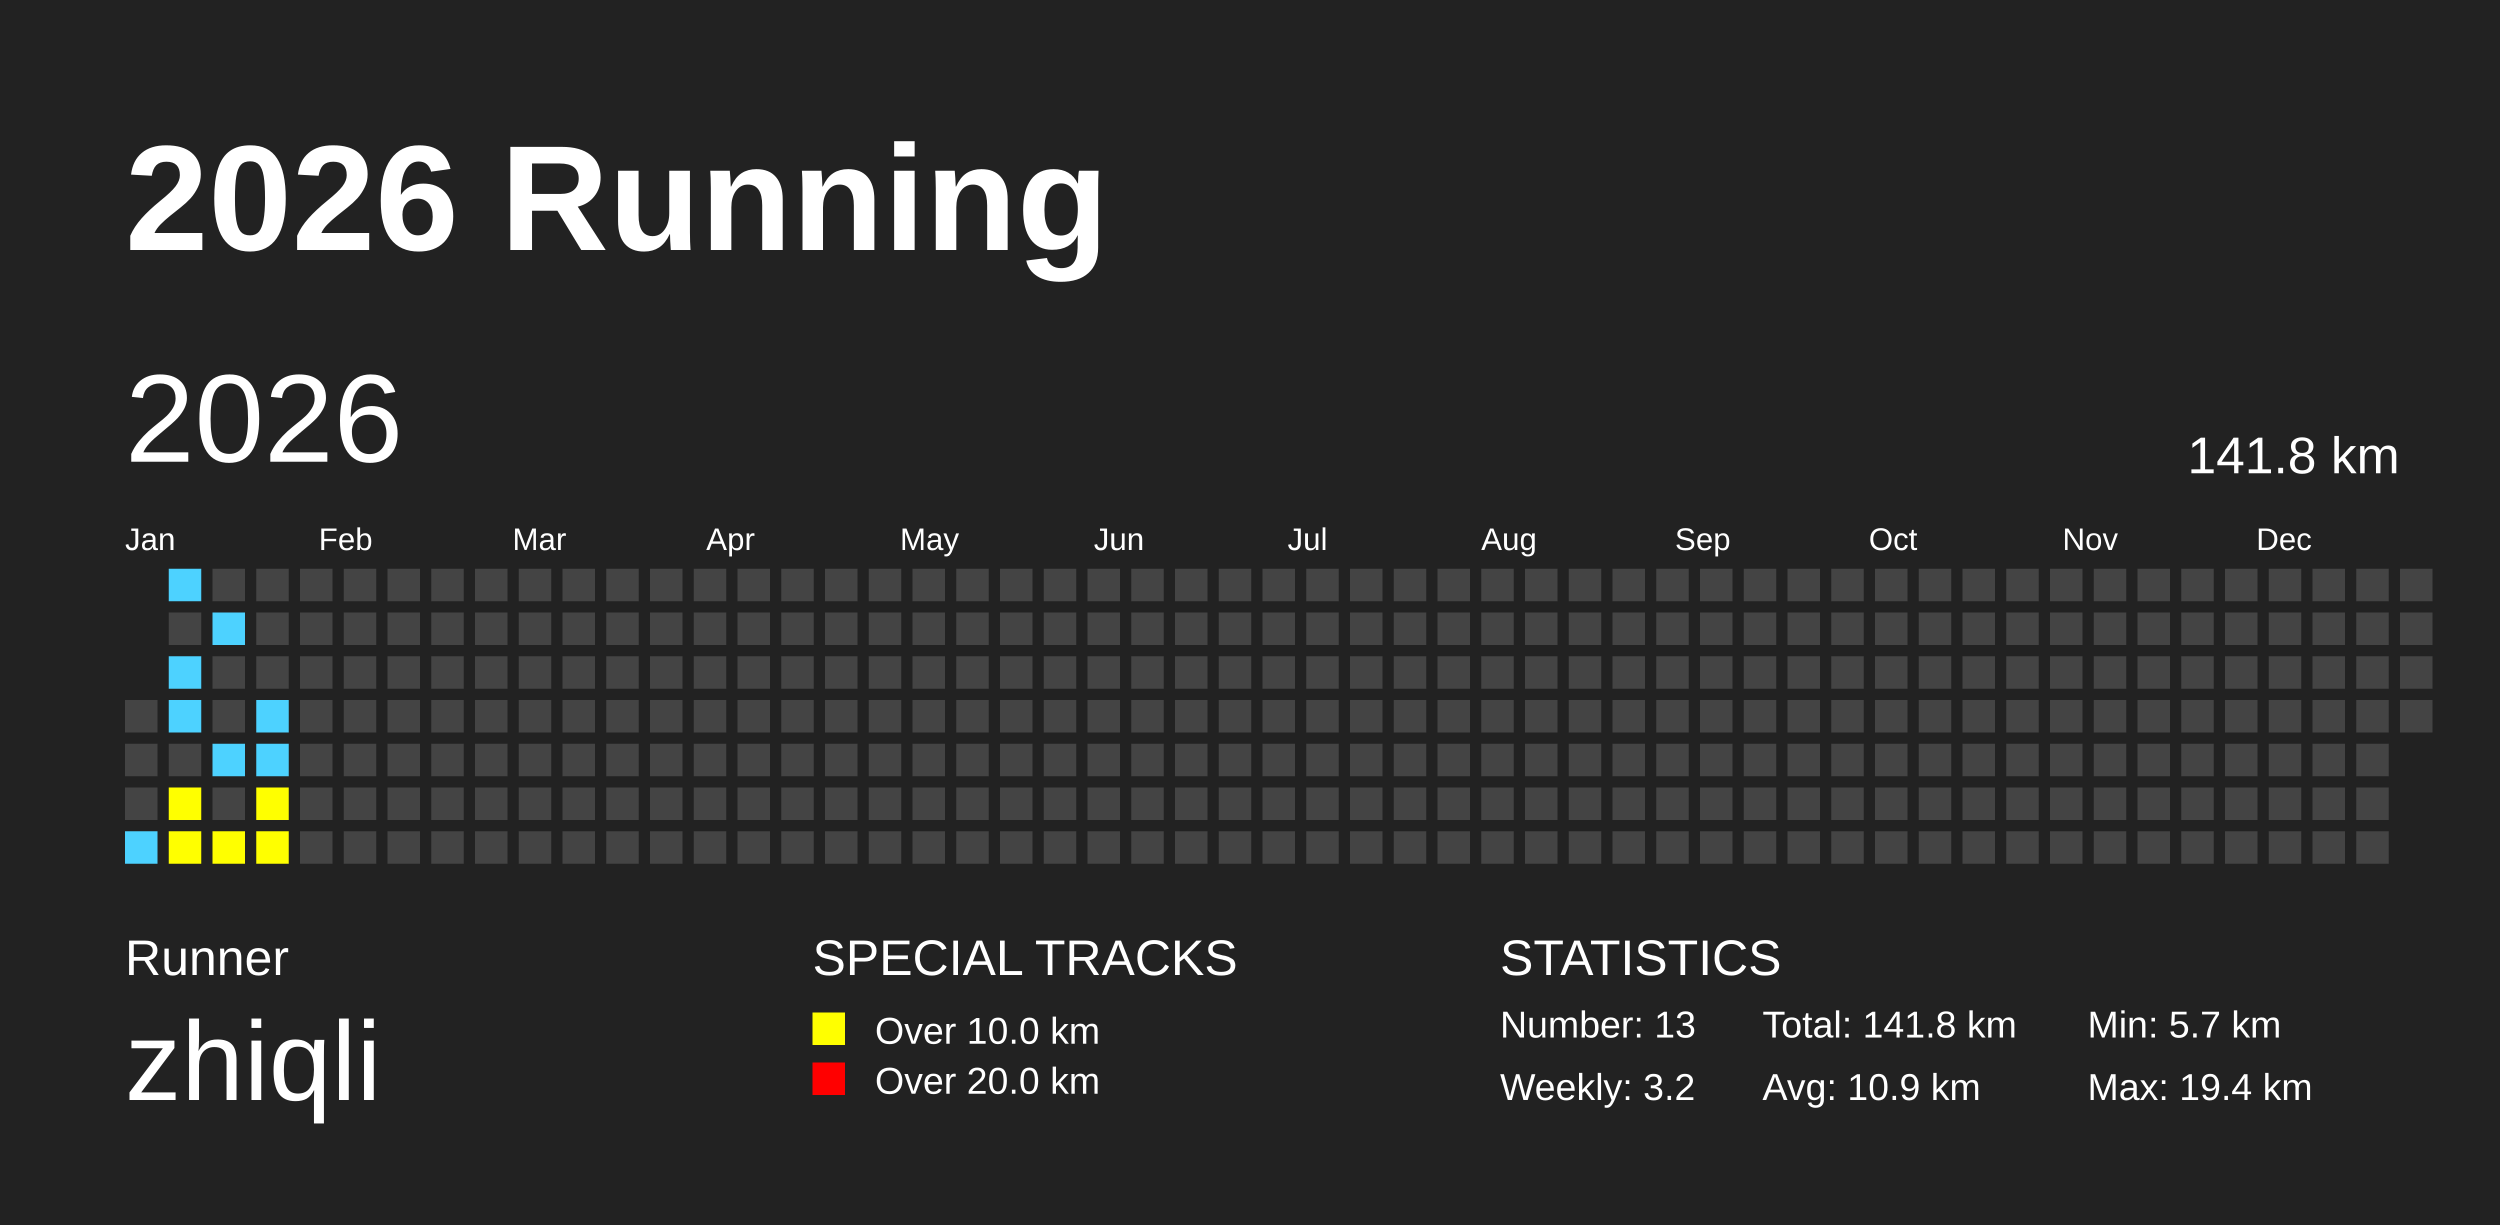
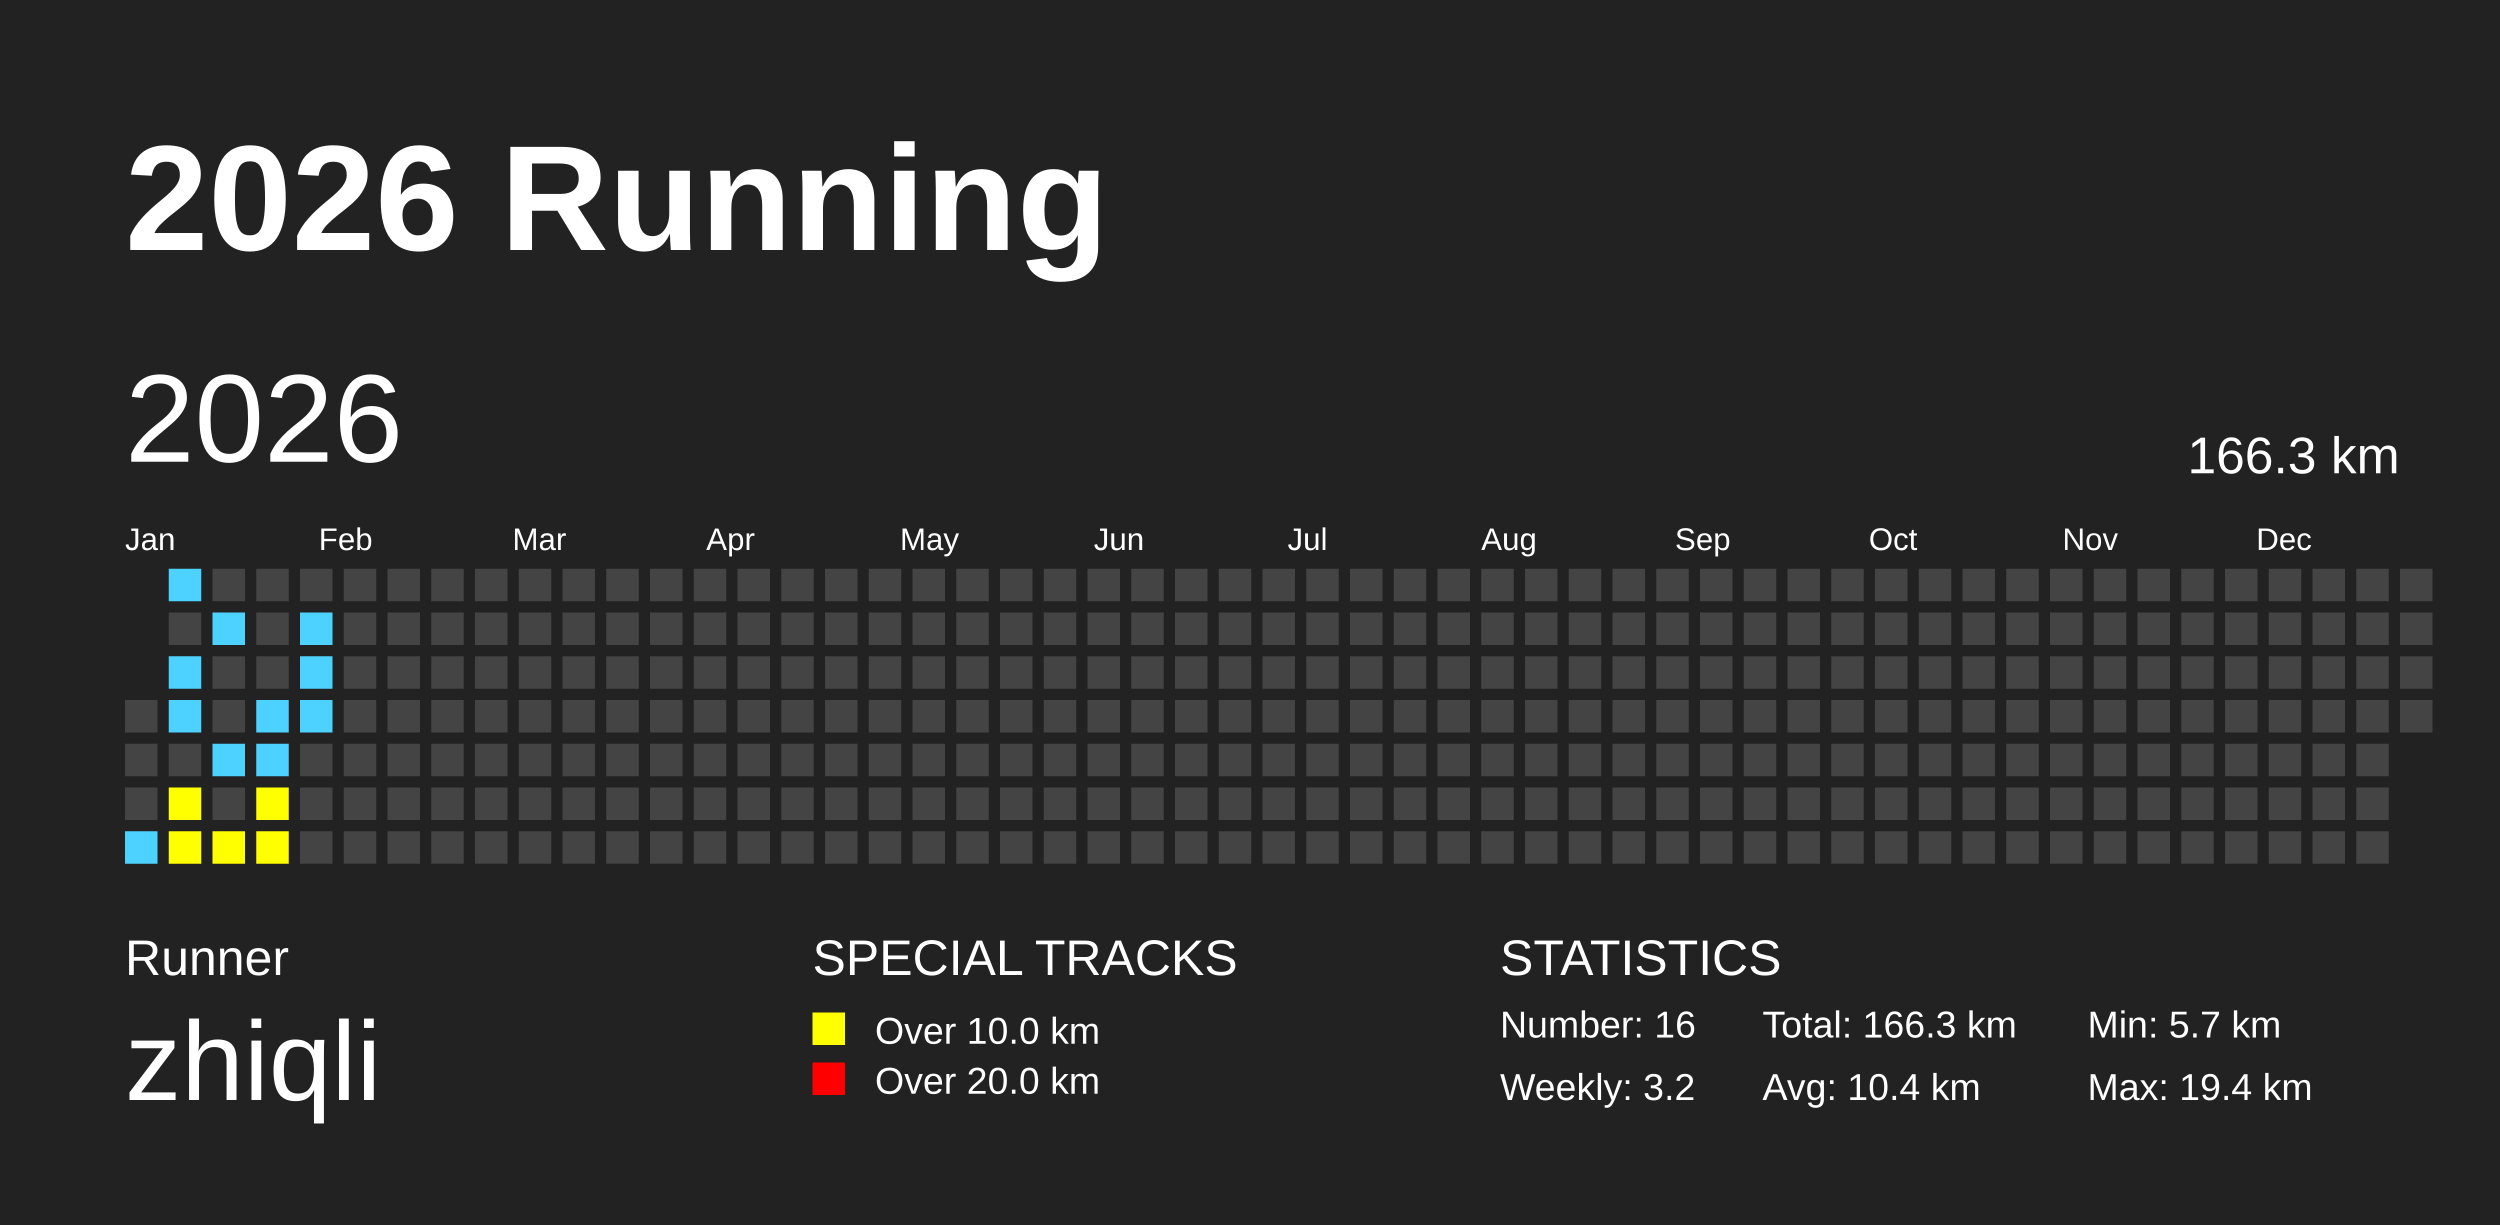
<svg xmlns="http://www.w3.org/2000/svg" baseProfile="full" height="98mm" version="1.1" viewBox="0,0,200,98" width="200mm">
  <defs />
  <rect fill="#222222" height="98" width="200" x="0" y="0" />
  <text fill="#FFFFFF" style="font-size:12px; font-family:Arial; font-weight:bold;" x="10" y="20">2026 Running</text>
  <text fill="#FFFFFF" style="font-size:4px; font-family:Arial" x="10" y="78">Runner</text>
  <text fill="#FFFFFF" style="font-size:9px; font-family:Arial" x="10" y="88">zhiqli</text>
  <text fill="#FFFFFF" style="font-size:4px; font-family:Arial" x="65" y="78">SPECIAL TRACKS</text>
  <rect fill="yellow" height="2.6" width="2.6" x="65" y="81" />
  <text fill="#FFFFFF" style="font-size:3px; font-family:Arial" x="70" y="83.5">Over 10.0 km</text>
  <rect fill="red" height="2.6" width="2.6" x="65" y="85" />
  <text fill="#FFFFFF" style="font-size:3px; font-family:Arial" x="70" y="87.5">Over 20.0 km</text>
  <text fill="#FFFFFF" style="font-size:4px; font-family:Arial" x="120" y="78">STATISTICS</text>
-   <text fill="#FFFFFF" style="font-size:3px; font-family:Arial" x="120" y="83">Number: 13</text>
+   <text fill="#FFFFFF" style="font-size:3px; font-family:Arial" x="120" y="83">Number: 16</text>
  <text fill="#FFFFFF" style="font-size:3px; font-family:Arial" x="120" y="88">Weekly: 3.2</text>
-   <text fill="#FFFFFF" style="font-size:3px; font-family:Arial" x="141" y="83">Total: 141.8 km</text>
-   <text fill="#FFFFFF" style="font-size:3px; font-family:Arial" x="141" y="88">Avg: 10.9 km</text>
+   <text fill="#FFFFFF" style="font-size:3px; font-family:Arial" x="141" y="83">Total: 166.3 km</text>
+   <text fill="#FFFFFF" style="font-size:3px; font-family:Arial" x="141" y="88">Avg: 10.4 km</text>
  <text fill="#FFFFFF" style="font-size:3px; font-family:Arial" x="167" y="83">Min: 5.7 km</text>
  <text fill="#FFFFFF" style="font-size:3px; font-family:Arial" x="167" y="88">Max: 19.4 km</text>
  <text dominant-baseline="hanging" fill="#FFFFFF" style="font-size:10.0px; font-family:Arial;" x="10" y="30">2026</text>
-   <text dominant-baseline="hanging" fill="#FFFFFF" style="font-size:4.125px; font-family:Arial;" x="175" y="35">141.8 km</text>
+   <text dominant-baseline="hanging" fill="#FFFFFF" style="font-size:4.125px; font-family:Arial;" x="175" y="35">166.3 km</text>
  <text fill="#FFFFFF" style="font-size:2.5px; font-family:Arial" x="10.0" y="44">Jan</text>
  <text fill="#FFFFFF" style="font-size:2.5px; font-family:Arial" x="25.5" y="44">Feb</text>
  <text fill="#FFFFFF" style="font-size:2.5px; font-family:Arial" x="41.0" y="44">Mar</text>
  <text fill="#FFFFFF" style="font-size:2.5px; font-family:Arial" x="56.5" y="44">Apr</text>
  <text fill="#FFFFFF" style="font-size:2.5px; font-family:Arial" x="72.0" y="44">May</text>
  <text fill="#FFFFFF" style="font-size:2.5px; font-family:Arial" x="87.5" y="44">Jun</text>
  <text fill="#FFFFFF" style="font-size:2.5px; font-family:Arial" x="103.0" y="44">Jul</text>
  <text fill="#FFFFFF" style="font-size:2.5px; font-family:Arial" x="118.5" y="44">Aug</text>
  <text fill="#FFFFFF" style="font-size:2.5px; font-family:Arial" x="134.0" y="44">Sep</text>
  <text fill="#FFFFFF" style="font-size:2.5px; font-family:Arial" x="149.5" y="44">Oct</text>
  <text fill="#FFFFFF" style="font-size:2.5px; font-family:Arial" x="165.0" y="44">Nov</text>
  <text fill="#FFFFFF" style="font-size:2.5px; font-family:Arial" x="180.5" y="44">Dec</text>
  <rect fill="#444444" height="2.6" width="2.6" x="10.0" y="56.0" />
  <rect fill="#444444" height="2.6" width="2.6" x="10.0" y="59.5" />
  <rect fill="#444444" height="2.6" width="2.6" x="10.0" y="63.0" />
  <rect fill="#4DD2FF" height="2.6" width="2.6" x="10.0" y="66.5" />
  <rect fill="#4DD2FF" height="2.6" width="2.6" x="13.5" y="45.5" />
  <rect fill="#444444" height="2.6" width="2.6" x="13.5" y="49.0" />
  <rect fill="#4DD2FF" height="2.6" width="2.6" x="13.5" y="52.5" />
  <rect fill="#4DD2FF" height="2.6" width="2.6" x="13.5" y="56.0" />
  <rect fill="#444444" height="2.6" width="2.6" x="13.5" y="59.5" />
  <rect fill="yellow" height="2.6" width="2.6" x="13.5" y="63.0" />
  <rect fill="yellow" height="2.6" width="2.6" x="13.5" y="66.5" />
  <rect fill="#444444" height="2.6" width="2.6" x="17.0" y="45.5" />
  <rect fill="#4DD2FF" height="2.6" width="2.6" x="17.0" y="49.0" />
  <rect fill="#444444" height="2.6" width="2.6" x="17.0" y="52.5" />
  <rect fill="#444444" height="2.6" width="2.6" x="17.0" y="56.0" />
  <rect fill="#4DD2FF" height="2.6" width="2.6" x="17.0" y="59.5" />
  <rect fill="#444444" height="2.6" width="2.6" x="17.0" y="63.0" />
  <rect fill="yellow" height="2.6" width="2.6" x="17.0" y="66.5" />
  <rect fill="#444444" height="2.6" width="2.6" x="20.5" y="45.5" />
  <rect fill="#444444" height="2.6" width="2.6" x="20.5" y="49.0" />
  <rect fill="#444444" height="2.6" width="2.6" x="20.5" y="52.5" />
  <rect fill="#4DD2FF" height="2.6" width="2.6" x="20.5" y="56.0" />
  <rect fill="#4DD2FF" height="2.6" width="2.6" x="20.5" y="59.5" />
  <rect fill="yellow" height="2.6" width="2.6" x="20.5" y="63.0" />
  <rect fill="yellow" height="2.6" width="2.6" x="20.5" y="66.5" />
  <rect fill="#444444" height="2.6" width="2.6" x="24.0" y="45.5" />
-   <rect fill="#444444" height="2.6" width="2.6" x="24.0" y="49.0" />
-   <rect fill="#444444" height="2.6" width="2.6" x="24.0" y="52.5" />
-   <rect fill="#444444" height="2.6" width="2.6" x="24.0" y="56.0" />
+   <rect fill="#4DD2FF" height="2.6" width="2.6" x="24.0" y="49.0" />
+   <rect fill="#4DD2FF" height="2.6" width="2.6" x="24.0" y="52.5" />
+   <rect fill="#4DD2FF" height="2.6" width="2.6" x="24.0" y="56.0" />
  <rect fill="#444444" height="2.6" width="2.6" x="24.0" y="59.5" />
  <rect fill="#444444" height="2.6" width="2.6" x="24.0" y="63.0" />
  <rect fill="#444444" height="2.6" width="2.6" x="24.0" y="66.5" />
  <rect fill="#444444" height="2.6" width="2.6" x="27.5" y="45.5" />
  <rect fill="#444444" height="2.6" width="2.6" x="27.5" y="49.0" />
  <rect fill="#444444" height="2.6" width="2.6" x="27.5" y="52.5" />
  <rect fill="#444444" height="2.6" width="2.6" x="27.5" y="56.0" />
  <rect fill="#444444" height="2.6" width="2.6" x="27.5" y="59.5" />
  <rect fill="#444444" height="2.6" width="2.6" x="27.5" y="63.0" />
  <rect fill="#444444" height="2.6" width="2.6" x="27.5" y="66.5" />
  <rect fill="#444444" height="2.6" width="2.6" x="31.0" y="45.5" />
  <rect fill="#444444" height="2.6" width="2.6" x="31.0" y="49.0" />
  <rect fill="#444444" height="2.6" width="2.6" x="31.0" y="52.5" />
  <rect fill="#444444" height="2.6" width="2.6" x="31.0" y="56.0" />
  <rect fill="#444444" height="2.6" width="2.6" x="31.0" y="59.5" />
  <rect fill="#444444" height="2.6" width="2.6" x="31.0" y="63.0" />
  <rect fill="#444444" height="2.6" width="2.6" x="31.0" y="66.5" />
  <rect fill="#444444" height="2.6" width="2.6" x="34.5" y="45.5" />
  <rect fill="#444444" height="2.6" width="2.6" x="34.5" y="49.0" />
  <rect fill="#444444" height="2.6" width="2.6" x="34.5" y="52.5" />
  <rect fill="#444444" height="2.6" width="2.6" x="34.5" y="56.0" />
  <rect fill="#444444" height="2.6" width="2.6" x="34.5" y="59.5" />
  <rect fill="#444444" height="2.6" width="2.6" x="34.5" y="63.0" />
  <rect fill="#444444" height="2.6" width="2.6" x="34.5" y="66.5" />
  <rect fill="#444444" height="2.6" width="2.6" x="38.0" y="45.5" />
  <rect fill="#444444" height="2.6" width="2.6" x="38.0" y="49.0" />
  <rect fill="#444444" height="2.6" width="2.6" x="38.0" y="52.5" />
  <rect fill="#444444" height="2.6" width="2.6" x="38.0" y="56.0" />
  <rect fill="#444444" height="2.6" width="2.6" x="38.0" y="59.5" />
  <rect fill="#444444" height="2.6" width="2.6" x="38.0" y="63.0" />
  <rect fill="#444444" height="2.6" width="2.6" x="38.0" y="66.5" />
  <rect fill="#444444" height="2.6" width="2.6" x="41.5" y="45.5" />
  <rect fill="#444444" height="2.6" width="2.6" x="41.5" y="49.0" />
  <rect fill="#444444" height="2.6" width="2.6" x="41.5" y="52.5" />
  <rect fill="#444444" height="2.6" width="2.6" x="41.5" y="56.0" />
  <rect fill="#444444" height="2.6" width="2.6" x="41.5" y="59.5" />
  <rect fill="#444444" height="2.6" width="2.6" x="41.5" y="63.0" />
  <rect fill="#444444" height="2.6" width="2.6" x="41.5" y="66.5" />
  <rect fill="#444444" height="2.6" width="2.6" x="45.0" y="45.5" />
  <rect fill="#444444" height="2.6" width="2.6" x="45.0" y="49.0" />
  <rect fill="#444444" height="2.6" width="2.6" x="45.0" y="52.5" />
  <rect fill="#444444" height="2.6" width="2.6" x="45.0" y="56.0" />
  <rect fill="#444444" height="2.6" width="2.6" x="45.0" y="59.5" />
  <rect fill="#444444" height="2.6" width="2.6" x="45.0" y="63.0" />
  <rect fill="#444444" height="2.6" width="2.6" x="45.0" y="66.5" />
  <rect fill="#444444" height="2.6" width="2.6" x="48.5" y="45.5" />
  <rect fill="#444444" height="2.6" width="2.6" x="48.5" y="49.0" />
  <rect fill="#444444" height="2.6" width="2.6" x="48.5" y="52.5" />
  <rect fill="#444444" height="2.6" width="2.6" x="48.5" y="56.0" />
  <rect fill="#444444" height="2.6" width="2.6" x="48.5" y="59.5" />
  <rect fill="#444444" height="2.6" width="2.6" x="48.5" y="63.0" />
  <rect fill="#444444" height="2.6" width="2.6" x="48.5" y="66.5" />
  <rect fill="#444444" height="2.6" width="2.6" x="52.0" y="45.5" />
  <rect fill="#444444" height="2.6" width="2.6" x="52.0" y="49.0" />
  <rect fill="#444444" height="2.6" width="2.6" x="52.0" y="52.5" />
  <rect fill="#444444" height="2.6" width="2.6" x="52.0" y="56.0" />
  <rect fill="#444444" height="2.6" width="2.6" x="52.0" y="59.5" />
  <rect fill="#444444" height="2.6" width="2.6" x="52.0" y="63.0" />
  <rect fill="#444444" height="2.6" width="2.6" x="52.0" y="66.5" />
  <rect fill="#444444" height="2.6" width="2.6" x="55.5" y="45.5" />
  <rect fill="#444444" height="2.6" width="2.6" x="55.5" y="49.0" />
  <rect fill="#444444" height="2.6" width="2.6" x="55.5" y="52.5" />
  <rect fill="#444444" height="2.6" width="2.6" x="55.5" y="56.0" />
  <rect fill="#444444" height="2.6" width="2.6" x="55.5" y="59.5" />
  <rect fill="#444444" height="2.6" width="2.6" x="55.5" y="63.0" />
  <rect fill="#444444" height="2.6" width="2.6" x="55.5" y="66.5" />
  <rect fill="#444444" height="2.6" width="2.6" x="59.0" y="45.5" />
  <rect fill="#444444" height="2.6" width="2.6" x="59.0" y="49.0" />
  <rect fill="#444444" height="2.6" width="2.6" x="59.0" y="52.5" />
  <rect fill="#444444" height="2.6" width="2.6" x="59.0" y="56.0" />
  <rect fill="#444444" height="2.6" width="2.6" x="59.0" y="59.5" />
  <rect fill="#444444" height="2.6" width="2.6" x="59.0" y="63.0" />
  <rect fill="#444444" height="2.6" width="2.6" x="59.0" y="66.5" />
  <rect fill="#444444" height="2.6" width="2.6" x="62.5" y="45.5" />
  <rect fill="#444444" height="2.6" width="2.6" x="62.5" y="49.0" />
  <rect fill="#444444" height="2.6" width="2.6" x="62.5" y="52.5" />
  <rect fill="#444444" height="2.6" width="2.6" x="62.5" y="56.0" />
  <rect fill="#444444" height="2.6" width="2.6" x="62.5" y="59.5" />
  <rect fill="#444444" height="2.6" width="2.6" x="62.5" y="63.0" />
  <rect fill="#444444" height="2.6" width="2.6" x="62.5" y="66.5" />
  <rect fill="#444444" height="2.6" width="2.6" x="66.0" y="45.5" />
  <rect fill="#444444" height="2.6" width="2.6" x="66.0" y="49.0" />
  <rect fill="#444444" height="2.6" width="2.6" x="66.0" y="52.5" />
  <rect fill="#444444" height="2.6" width="2.6" x="66.0" y="56.0" />
  <rect fill="#444444" height="2.6" width="2.6" x="66.0" y="59.5" />
  <rect fill="#444444" height="2.6" width="2.6" x="66.0" y="63.0" />
  <rect fill="#444444" height="2.6" width="2.6" x="66.0" y="66.5" />
  <rect fill="#444444" height="2.6" width="2.6" x="69.5" y="45.5" />
  <rect fill="#444444" height="2.6" width="2.6" x="69.5" y="49.0" />
  <rect fill="#444444" height="2.6" width="2.6" x="69.5" y="52.5" />
  <rect fill="#444444" height="2.6" width="2.6" x="69.5" y="56.0" />
  <rect fill="#444444" height="2.6" width="2.6" x="69.5" y="59.5" />
  <rect fill="#444444" height="2.6" width="2.6" x="69.5" y="63.0" />
  <rect fill="#444444" height="2.6" width="2.6" x="69.5" y="66.5" />
  <rect fill="#444444" height="2.6" width="2.6" x="73.0" y="45.5" />
  <rect fill="#444444" height="2.6" width="2.6" x="73.0" y="49.0" />
  <rect fill="#444444" height="2.6" width="2.6" x="73.0" y="52.5" />
  <rect fill="#444444" height="2.6" width="2.6" x="73.0" y="56.0" />
  <rect fill="#444444" height="2.6" width="2.6" x="73.0" y="59.5" />
  <rect fill="#444444" height="2.6" width="2.6" x="73.0" y="63.0" />
  <rect fill="#444444" height="2.6" width="2.6" x="73.0" y="66.5" />
  <rect fill="#444444" height="2.6" width="2.6" x="76.5" y="45.5" />
  <rect fill="#444444" height="2.6" width="2.6" x="76.5" y="49.0" />
  <rect fill="#444444" height="2.6" width="2.6" x="76.5" y="52.5" />
  <rect fill="#444444" height="2.6" width="2.6" x="76.5" y="56.0" />
  <rect fill="#444444" height="2.6" width="2.6" x="76.5" y="59.5" />
  <rect fill="#444444" height="2.6" width="2.6" x="76.5" y="63.0" />
  <rect fill="#444444" height="2.6" width="2.6" x="76.5" y="66.5" />
  <rect fill="#444444" height="2.6" width="2.6" x="80.0" y="45.5" />
  <rect fill="#444444" height="2.6" width="2.6" x="80.0" y="49.0" />
  <rect fill="#444444" height="2.6" width="2.6" x="80.0" y="52.5" />
  <rect fill="#444444" height="2.6" width="2.6" x="80.0" y="56.0" />
  <rect fill="#444444" height="2.6" width="2.6" x="80.0" y="59.5" />
  <rect fill="#444444" height="2.6" width="2.6" x="80.0" y="63.0" />
  <rect fill="#444444" height="2.6" width="2.6" x="80.0" y="66.5" />
  <rect fill="#444444" height="2.6" width="2.6" x="83.5" y="45.5" />
  <rect fill="#444444" height="2.6" width="2.6" x="83.5" y="49.0" />
  <rect fill="#444444" height="2.6" width="2.6" x="83.5" y="52.5" />
  <rect fill="#444444" height="2.6" width="2.6" x="83.5" y="56.0" />
  <rect fill="#444444" height="2.6" width="2.6" x="83.5" y="59.5" />
  <rect fill="#444444" height="2.6" width="2.6" x="83.5" y="63.0" />
  <rect fill="#444444" height="2.6" width="2.6" x="83.5" y="66.5" />
  <rect fill="#444444" height="2.6" width="2.6" x="87.0" y="45.5" />
  <rect fill="#444444" height="2.6" width="2.6" x="87.0" y="49.0" />
  <rect fill="#444444" height="2.6" width="2.6" x="87.0" y="52.5" />
  <rect fill="#444444" height="2.6" width="2.6" x="87.0" y="56.0" />
  <rect fill="#444444" height="2.6" width="2.6" x="87.0" y="59.5" />
  <rect fill="#444444" height="2.6" width="2.6" x="87.0" y="63.0" />
  <rect fill="#444444" height="2.6" width="2.6" x="87.0" y="66.5" />
  <rect fill="#444444" height="2.6" width="2.6" x="90.5" y="45.5" />
  <rect fill="#444444" height="2.6" width="2.6" x="90.5" y="49.0" />
  <rect fill="#444444" height="2.6" width="2.6" x="90.5" y="52.5" />
  <rect fill="#444444" height="2.6" width="2.6" x="90.5" y="56.0" />
  <rect fill="#444444" height="2.6" width="2.6" x="90.5" y="59.5" />
  <rect fill="#444444" height="2.6" width="2.6" x="90.5" y="63.0" />
  <rect fill="#444444" height="2.6" width="2.6" x="90.5" y="66.5" />
  <rect fill="#444444" height="2.6" width="2.6" x="94.0" y="45.5" />
  <rect fill="#444444" height="2.6" width="2.6" x="94.0" y="49.0" />
  <rect fill="#444444" height="2.6" width="2.6" x="94.0" y="52.5" />
  <rect fill="#444444" height="2.6" width="2.6" x="94.0" y="56.0" />
  <rect fill="#444444" height="2.6" width="2.6" x="94.0" y="59.5" />
  <rect fill="#444444" height="2.6" width="2.6" x="94.0" y="63.0" />
  <rect fill="#444444" height="2.6" width="2.6" x="94.0" y="66.5" />
  <rect fill="#444444" height="2.6" width="2.6" x="97.5" y="45.5" />
  <rect fill="#444444" height="2.6" width="2.6" x="97.5" y="49.0" />
  <rect fill="#444444" height="2.6" width="2.6" x="97.5" y="52.5" />
  <rect fill="#444444" height="2.6" width="2.6" x="97.5" y="56.0" />
  <rect fill="#444444" height="2.6" width="2.6" x="97.5" y="59.5" />
  <rect fill="#444444" height="2.6" width="2.6" x="97.5" y="63.0" />
  <rect fill="#444444" height="2.6" width="2.6" x="97.5" y="66.5" />
  <rect fill="#444444" height="2.6" width="2.6" x="101.0" y="45.5" />
  <rect fill="#444444" height="2.6" width="2.6" x="101.0" y="49.0" />
  <rect fill="#444444" height="2.6" width="2.6" x="101.0" y="52.5" />
  <rect fill="#444444" height="2.6" width="2.6" x="101.0" y="56.0" />
  <rect fill="#444444" height="2.6" width="2.6" x="101.0" y="59.5" />
  <rect fill="#444444" height="2.6" width="2.6" x="101.0" y="63.0" />
  <rect fill="#444444" height="2.6" width="2.6" x="101.0" y="66.5" />
  <rect fill="#444444" height="2.6" width="2.6" x="104.5" y="45.5" />
  <rect fill="#444444" height="2.6" width="2.6" x="104.5" y="49.0" />
  <rect fill="#444444" height="2.6" width="2.6" x="104.5" y="52.5" />
  <rect fill="#444444" height="2.6" width="2.6" x="104.5" y="56.0" />
  <rect fill="#444444" height="2.6" width="2.6" x="104.5" y="59.5" />
  <rect fill="#444444" height="2.6" width="2.6" x="104.5" y="63.0" />
  <rect fill="#444444" height="2.6" width="2.6" x="104.5" y="66.5" />
  <rect fill="#444444" height="2.6" width="2.6" x="108.0" y="45.5" />
  <rect fill="#444444" height="2.6" width="2.6" x="108.0" y="49.0" />
  <rect fill="#444444" height="2.6" width="2.6" x="108.0" y="52.5" />
  <rect fill="#444444" height="2.6" width="2.6" x="108.0" y="56.0" />
  <rect fill="#444444" height="2.6" width="2.6" x="108.0" y="59.5" />
  <rect fill="#444444" height="2.6" width="2.6" x="108.0" y="63.0" />
  <rect fill="#444444" height="2.6" width="2.6" x="108.0" y="66.5" />
  <rect fill="#444444" height="2.6" width="2.6" x="111.5" y="45.5" />
  <rect fill="#444444" height="2.6" width="2.6" x="111.5" y="49.0" />
  <rect fill="#444444" height="2.6" width="2.6" x="111.5" y="52.5" />
  <rect fill="#444444" height="2.6" width="2.6" x="111.5" y="56.0" />
  <rect fill="#444444" height="2.6" width="2.6" x="111.5" y="59.5" />
  <rect fill="#444444" height="2.6" width="2.6" x="111.5" y="63.0" />
  <rect fill="#444444" height="2.6" width="2.6" x="111.5" y="66.5" />
  <rect fill="#444444" height="2.6" width="2.6" x="115.0" y="45.5" />
  <rect fill="#444444" height="2.6" width="2.6" x="115.0" y="49.0" />
  <rect fill="#444444" height="2.6" width="2.6" x="115.0" y="52.5" />
  <rect fill="#444444" height="2.6" width="2.6" x="115.0" y="56.0" />
  <rect fill="#444444" height="2.6" width="2.6" x="115.0" y="59.5" />
  <rect fill="#444444" height="2.6" width="2.6" x="115.0" y="63.0" />
  <rect fill="#444444" height="2.6" width="2.6" x="115.0" y="66.5" />
  <rect fill="#444444" height="2.6" width="2.6" x="118.5" y="45.5" />
  <rect fill="#444444" height="2.6" width="2.6" x="118.5" y="49.0" />
  <rect fill="#444444" height="2.6" width="2.6" x="118.5" y="52.5" />
  <rect fill="#444444" height="2.6" width="2.6" x="118.5" y="56.0" />
  <rect fill="#444444" height="2.6" width="2.6" x="118.5" y="59.5" />
  <rect fill="#444444" height="2.6" width="2.6" x="118.5" y="63.0" />
  <rect fill="#444444" height="2.6" width="2.6" x="118.5" y="66.5" />
  <rect fill="#444444" height="2.6" width="2.6" x="122.0" y="45.5" />
  <rect fill="#444444" height="2.6" width="2.6" x="122.0" y="49.0" />
  <rect fill="#444444" height="2.6" width="2.6" x="122.0" y="52.5" />
  <rect fill="#444444" height="2.6" width="2.6" x="122.0" y="56.0" />
  <rect fill="#444444" height="2.6" width="2.6" x="122.0" y="59.5" />
  <rect fill="#444444" height="2.6" width="2.6" x="122.0" y="63.0" />
  <rect fill="#444444" height="2.6" width="2.6" x="122.0" y="66.5" />
  <rect fill="#444444" height="2.6" width="2.6" x="125.5" y="45.5" />
  <rect fill="#444444" height="2.6" width="2.6" x="125.5" y="49.0" />
  <rect fill="#444444" height="2.6" width="2.6" x="125.5" y="52.5" />
  <rect fill="#444444" height="2.6" width="2.6" x="125.5" y="56.0" />
  <rect fill="#444444" height="2.6" width="2.6" x="125.5" y="59.5" />
  <rect fill="#444444" height="2.6" width="2.6" x="125.5" y="63.0" />
  <rect fill="#444444" height="2.6" width="2.6" x="125.5" y="66.5" />
  <rect fill="#444444" height="2.6" width="2.6" x="129.0" y="45.5" />
  <rect fill="#444444" height="2.6" width="2.6" x="129.0" y="49.0" />
  <rect fill="#444444" height="2.6" width="2.6" x="129.0" y="52.5" />
  <rect fill="#444444" height="2.6" width="2.6" x="129.0" y="56.0" />
  <rect fill="#444444" height="2.6" width="2.6" x="129.0" y="59.5" />
  <rect fill="#444444" height="2.6" width="2.6" x="129.0" y="63.0" />
  <rect fill="#444444" height="2.6" width="2.6" x="129.0" y="66.5" />
  <rect fill="#444444" height="2.6" width="2.6" x="132.5" y="45.5" />
  <rect fill="#444444" height="2.6" width="2.6" x="132.5" y="49.0" />
  <rect fill="#444444" height="2.6" width="2.6" x="132.5" y="52.5" />
  <rect fill="#444444" height="2.6" width="2.6" x="132.5" y="56.0" />
  <rect fill="#444444" height="2.6" width="2.6" x="132.5" y="59.5" />
  <rect fill="#444444" height="2.6" width="2.6" x="132.5" y="63.0" />
  <rect fill="#444444" height="2.6" width="2.6" x="132.5" y="66.5" />
  <rect fill="#444444" height="2.6" width="2.6" x="136.0" y="45.5" />
  <rect fill="#444444" height="2.6" width="2.6" x="136.0" y="49.0" />
  <rect fill="#444444" height="2.6" width="2.6" x="136.0" y="52.5" />
  <rect fill="#444444" height="2.6" width="2.6" x="136.0" y="56.0" />
  <rect fill="#444444" height="2.6" width="2.6" x="136.0" y="59.5" />
  <rect fill="#444444" height="2.6" width="2.6" x="136.0" y="63.0" />
  <rect fill="#444444" height="2.6" width="2.6" x="136.0" y="66.5" />
  <rect fill="#444444" height="2.6" width="2.6" x="139.5" y="45.5" />
  <rect fill="#444444" height="2.6" width="2.6" x="139.5" y="49.0" />
  <rect fill="#444444" height="2.6" width="2.6" x="139.5" y="52.5" />
  <rect fill="#444444" height="2.6" width="2.6" x="139.5" y="56.0" />
  <rect fill="#444444" height="2.6" width="2.6" x="139.5" y="59.5" />
  <rect fill="#444444" height="2.6" width="2.6" x="139.5" y="63.0" />
  <rect fill="#444444" height="2.6" width="2.6" x="139.5" y="66.5" />
  <rect fill="#444444" height="2.6" width="2.6" x="143.0" y="45.5" />
  <rect fill="#444444" height="2.6" width="2.6" x="143.0" y="49.0" />
  <rect fill="#444444" height="2.6" width="2.6" x="143.0" y="52.5" />
  <rect fill="#444444" height="2.6" width="2.6" x="143.0" y="56.0" />
  <rect fill="#444444" height="2.6" width="2.6" x="143.0" y="59.5" />
  <rect fill="#444444" height="2.6" width="2.6" x="143.0" y="63.0" />
  <rect fill="#444444" height="2.6" width="2.6" x="143.0" y="66.5" />
  <rect fill="#444444" height="2.6" width="2.6" x="146.5" y="45.5" />
  <rect fill="#444444" height="2.6" width="2.6" x="146.5" y="49.0" />
  <rect fill="#444444" height="2.6" width="2.6" x="146.5" y="52.5" />
  <rect fill="#444444" height="2.6" width="2.6" x="146.5" y="56.0" />
  <rect fill="#444444" height="2.6" width="2.6" x="146.5" y="59.5" />
  <rect fill="#444444" height="2.6" width="2.6" x="146.5" y="63.0" />
  <rect fill="#444444" height="2.6" width="2.6" x="146.5" y="66.5" />
  <rect fill="#444444" height="2.6" width="2.6" x="150.0" y="45.5" />
  <rect fill="#444444" height="2.6" width="2.6" x="150.0" y="49.0" />
  <rect fill="#444444" height="2.6" width="2.6" x="150.0" y="52.5" />
  <rect fill="#444444" height="2.6" width="2.6" x="150.0" y="56.0" />
  <rect fill="#444444" height="2.6" width="2.6" x="150.0" y="59.5" />
  <rect fill="#444444" height="2.6" width="2.6" x="150.0" y="63.0" />
  <rect fill="#444444" height="2.6" width="2.6" x="150.0" y="66.5" />
  <rect fill="#444444" height="2.6" width="2.6" x="153.5" y="45.5" />
  <rect fill="#444444" height="2.6" width="2.6" x="153.5" y="49.0" />
  <rect fill="#444444" height="2.6" width="2.6" x="153.5" y="52.5" />
  <rect fill="#444444" height="2.6" width="2.6" x="153.5" y="56.0" />
  <rect fill="#444444" height="2.6" width="2.6" x="153.5" y="59.5" />
  <rect fill="#444444" height="2.6" width="2.6" x="153.5" y="63.0" />
  <rect fill="#444444" height="2.6" width="2.6" x="153.5" y="66.5" />
  <rect fill="#444444" height="2.6" width="2.6" x="157.0" y="45.5" />
  <rect fill="#444444" height="2.6" width="2.6" x="157.0" y="49.0" />
  <rect fill="#444444" height="2.6" width="2.6" x="157.0" y="52.5" />
  <rect fill="#444444" height="2.6" width="2.6" x="157.0" y="56.0" />
  <rect fill="#444444" height="2.6" width="2.6" x="157.0" y="59.5" />
  <rect fill="#444444" height="2.6" width="2.6" x="157.0" y="63.0" />
  <rect fill="#444444" height="2.6" width="2.6" x="157.0" y="66.5" />
  <rect fill="#444444" height="2.6" width="2.6" x="160.5" y="45.5" />
  <rect fill="#444444" height="2.6" width="2.6" x="160.5" y="49.0" />
  <rect fill="#444444" height="2.6" width="2.6" x="160.5" y="52.5" />
  <rect fill="#444444" height="2.6" width="2.6" x="160.5" y="56.0" />
  <rect fill="#444444" height="2.6" width="2.6" x="160.5" y="59.5" />
  <rect fill="#444444" height="2.6" width="2.6" x="160.5" y="63.0" />
  <rect fill="#444444" height="2.6" width="2.6" x="160.5" y="66.5" />
  <rect fill="#444444" height="2.6" width="2.6" x="164.0" y="45.5" />
  <rect fill="#444444" height="2.6" width="2.6" x="164.0" y="49.0" />
  <rect fill="#444444" height="2.6" width="2.6" x="164.0" y="52.5" />
  <rect fill="#444444" height="2.6" width="2.6" x="164.0" y="56.0" />
  <rect fill="#444444" height="2.6" width="2.6" x="164.0" y="59.5" />
  <rect fill="#444444" height="2.6" width="2.6" x="164.0" y="63.0" />
  <rect fill="#444444" height="2.6" width="2.6" x="164.0" y="66.5" />
  <rect fill="#444444" height="2.6" width="2.6" x="167.5" y="45.5" />
  <rect fill="#444444" height="2.6" width="2.6" x="167.5" y="49.0" />
  <rect fill="#444444" height="2.6" width="2.6" x="167.5" y="52.5" />
  <rect fill="#444444" height="2.6" width="2.6" x="167.5" y="56.0" />
  <rect fill="#444444" height="2.6" width="2.6" x="167.5" y="59.5" />
  <rect fill="#444444" height="2.6" width="2.6" x="167.5" y="63.0" />
  <rect fill="#444444" height="2.6" width="2.6" x="167.5" y="66.5" />
  <rect fill="#444444" height="2.6" width="2.6" x="171.0" y="45.5" />
  <rect fill="#444444" height="2.6" width="2.6" x="171.0" y="49.0" />
  <rect fill="#444444" height="2.6" width="2.6" x="171.0" y="52.5" />
  <rect fill="#444444" height="2.6" width="2.6" x="171.0" y="56.0" />
  <rect fill="#444444" height="2.6" width="2.6" x="171.0" y="59.5" />
  <rect fill="#444444" height="2.6" width="2.6" x="171.0" y="63.0" />
  <rect fill="#444444" height="2.6" width="2.6" x="171.0" y="66.5" />
  <rect fill="#444444" height="2.6" width="2.6" x="174.5" y="45.5" />
  <rect fill="#444444" height="2.6" width="2.6" x="174.5" y="49.0" />
  <rect fill="#444444" height="2.6" width="2.6" x="174.5" y="52.5" />
  <rect fill="#444444" height="2.6" width="2.6" x="174.5" y="56.0" />
  <rect fill="#444444" height="2.6" width="2.6" x="174.5" y="59.5" />
  <rect fill="#444444" height="2.6" width="2.6" x="174.5" y="63.0" />
  <rect fill="#444444" height="2.6" width="2.6" x="174.5" y="66.5" />
  <rect fill="#444444" height="2.6" width="2.6" x="178.0" y="45.5" />
  <rect fill="#444444" height="2.6" width="2.6" x="178.0" y="49.0" />
  <rect fill="#444444" height="2.6" width="2.6" x="178.0" y="52.5" />
  <rect fill="#444444" height="2.6" width="2.6" x="178.0" y="56.0" />
  <rect fill="#444444" height="2.6" width="2.6" x="178.0" y="59.5" />
  <rect fill="#444444" height="2.6" width="2.6" x="178.0" y="63.0" />
  <rect fill="#444444" height="2.6" width="2.6" x="178.0" y="66.5" />
  <rect fill="#444444" height="2.6" width="2.6" x="181.5" y="45.5" />
  <rect fill="#444444" height="2.6" width="2.6" x="181.5" y="49.0" />
  <rect fill="#444444" height="2.6" width="2.6" x="181.5" y="52.5" />
  <rect fill="#444444" height="2.6" width="2.6" x="181.5" y="56.0" />
  <rect fill="#444444" height="2.6" width="2.6" x="181.5" y="59.5" />
  <rect fill="#444444" height="2.6" width="2.6" x="181.5" y="63.0" />
  <rect fill="#444444" height="2.6" width="2.6" x="181.5" y="66.5" />
  <rect fill="#444444" height="2.6" width="2.6" x="185.0" y="45.5" />
  <rect fill="#444444" height="2.6" width="2.6" x="185.0" y="49.0" />
  <rect fill="#444444" height="2.6" width="2.6" x="185.0" y="52.5" />
  <rect fill="#444444" height="2.6" width="2.6" x="185.0" y="56.0" />
  <rect fill="#444444" height="2.6" width="2.6" x="185.0" y="59.5" />
  <rect fill="#444444" height="2.6" width="2.6" x="185.0" y="63.0" />
  <rect fill="#444444" height="2.6" width="2.6" x="185.0" y="66.5" />
  <rect fill="#444444" height="2.6" width="2.6" x="188.5" y="45.5" />
  <rect fill="#444444" height="2.6" width="2.6" x="188.5" y="49.0" />
  <rect fill="#444444" height="2.6" width="2.6" x="188.5" y="52.5" />
  <rect fill="#444444" height="2.6" width="2.6" x="188.5" y="56.0" />
  <rect fill="#444444" height="2.6" width="2.6" x="188.5" y="59.5" />
  <rect fill="#444444" height="2.6" width="2.6" x="188.5" y="63.0" />
  <rect fill="#444444" height="2.6" width="2.6" x="188.5" y="66.5" />
  <rect fill="#444444" height="2.6" width="2.6" x="192.0" y="45.5" />
  <rect fill="#444444" height="2.6" width="2.6" x="192.0" y="49.0" />
  <rect fill="#444444" height="2.6" width="2.6" x="192.0" y="52.5" />
  <rect fill="#444444" height="2.6" width="2.6" x="192.0" y="56.0" />
</svg>
